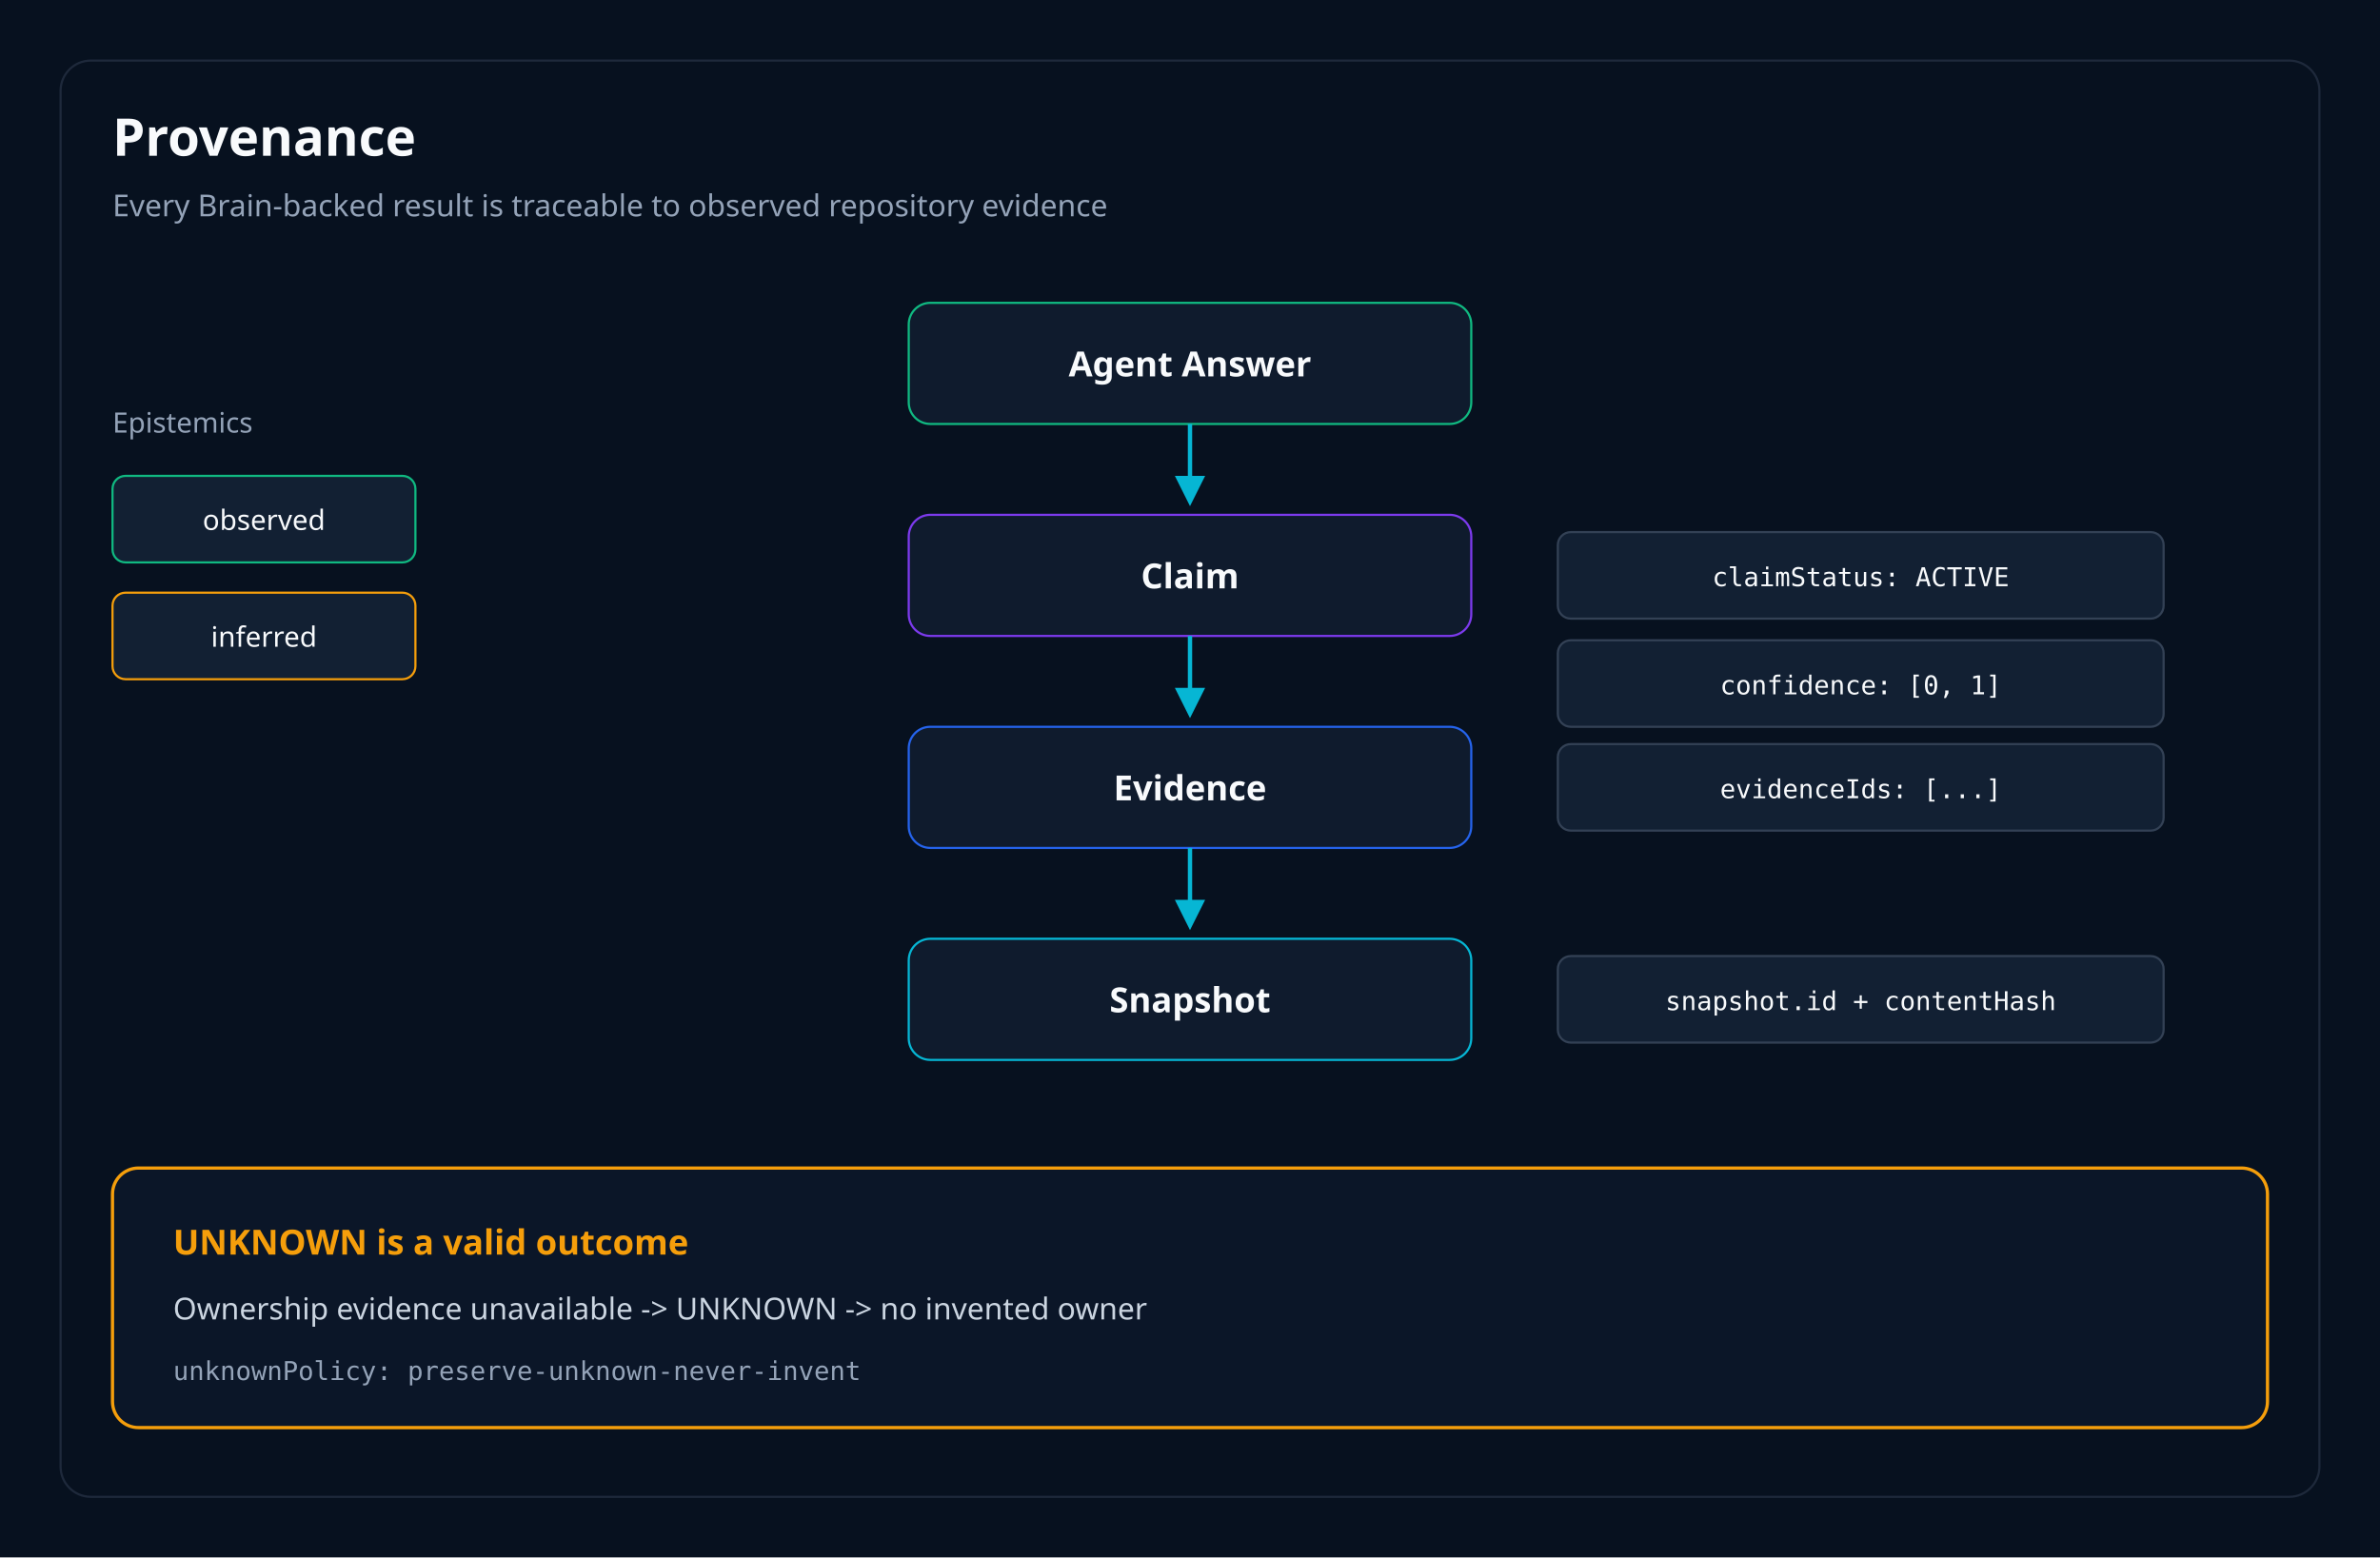
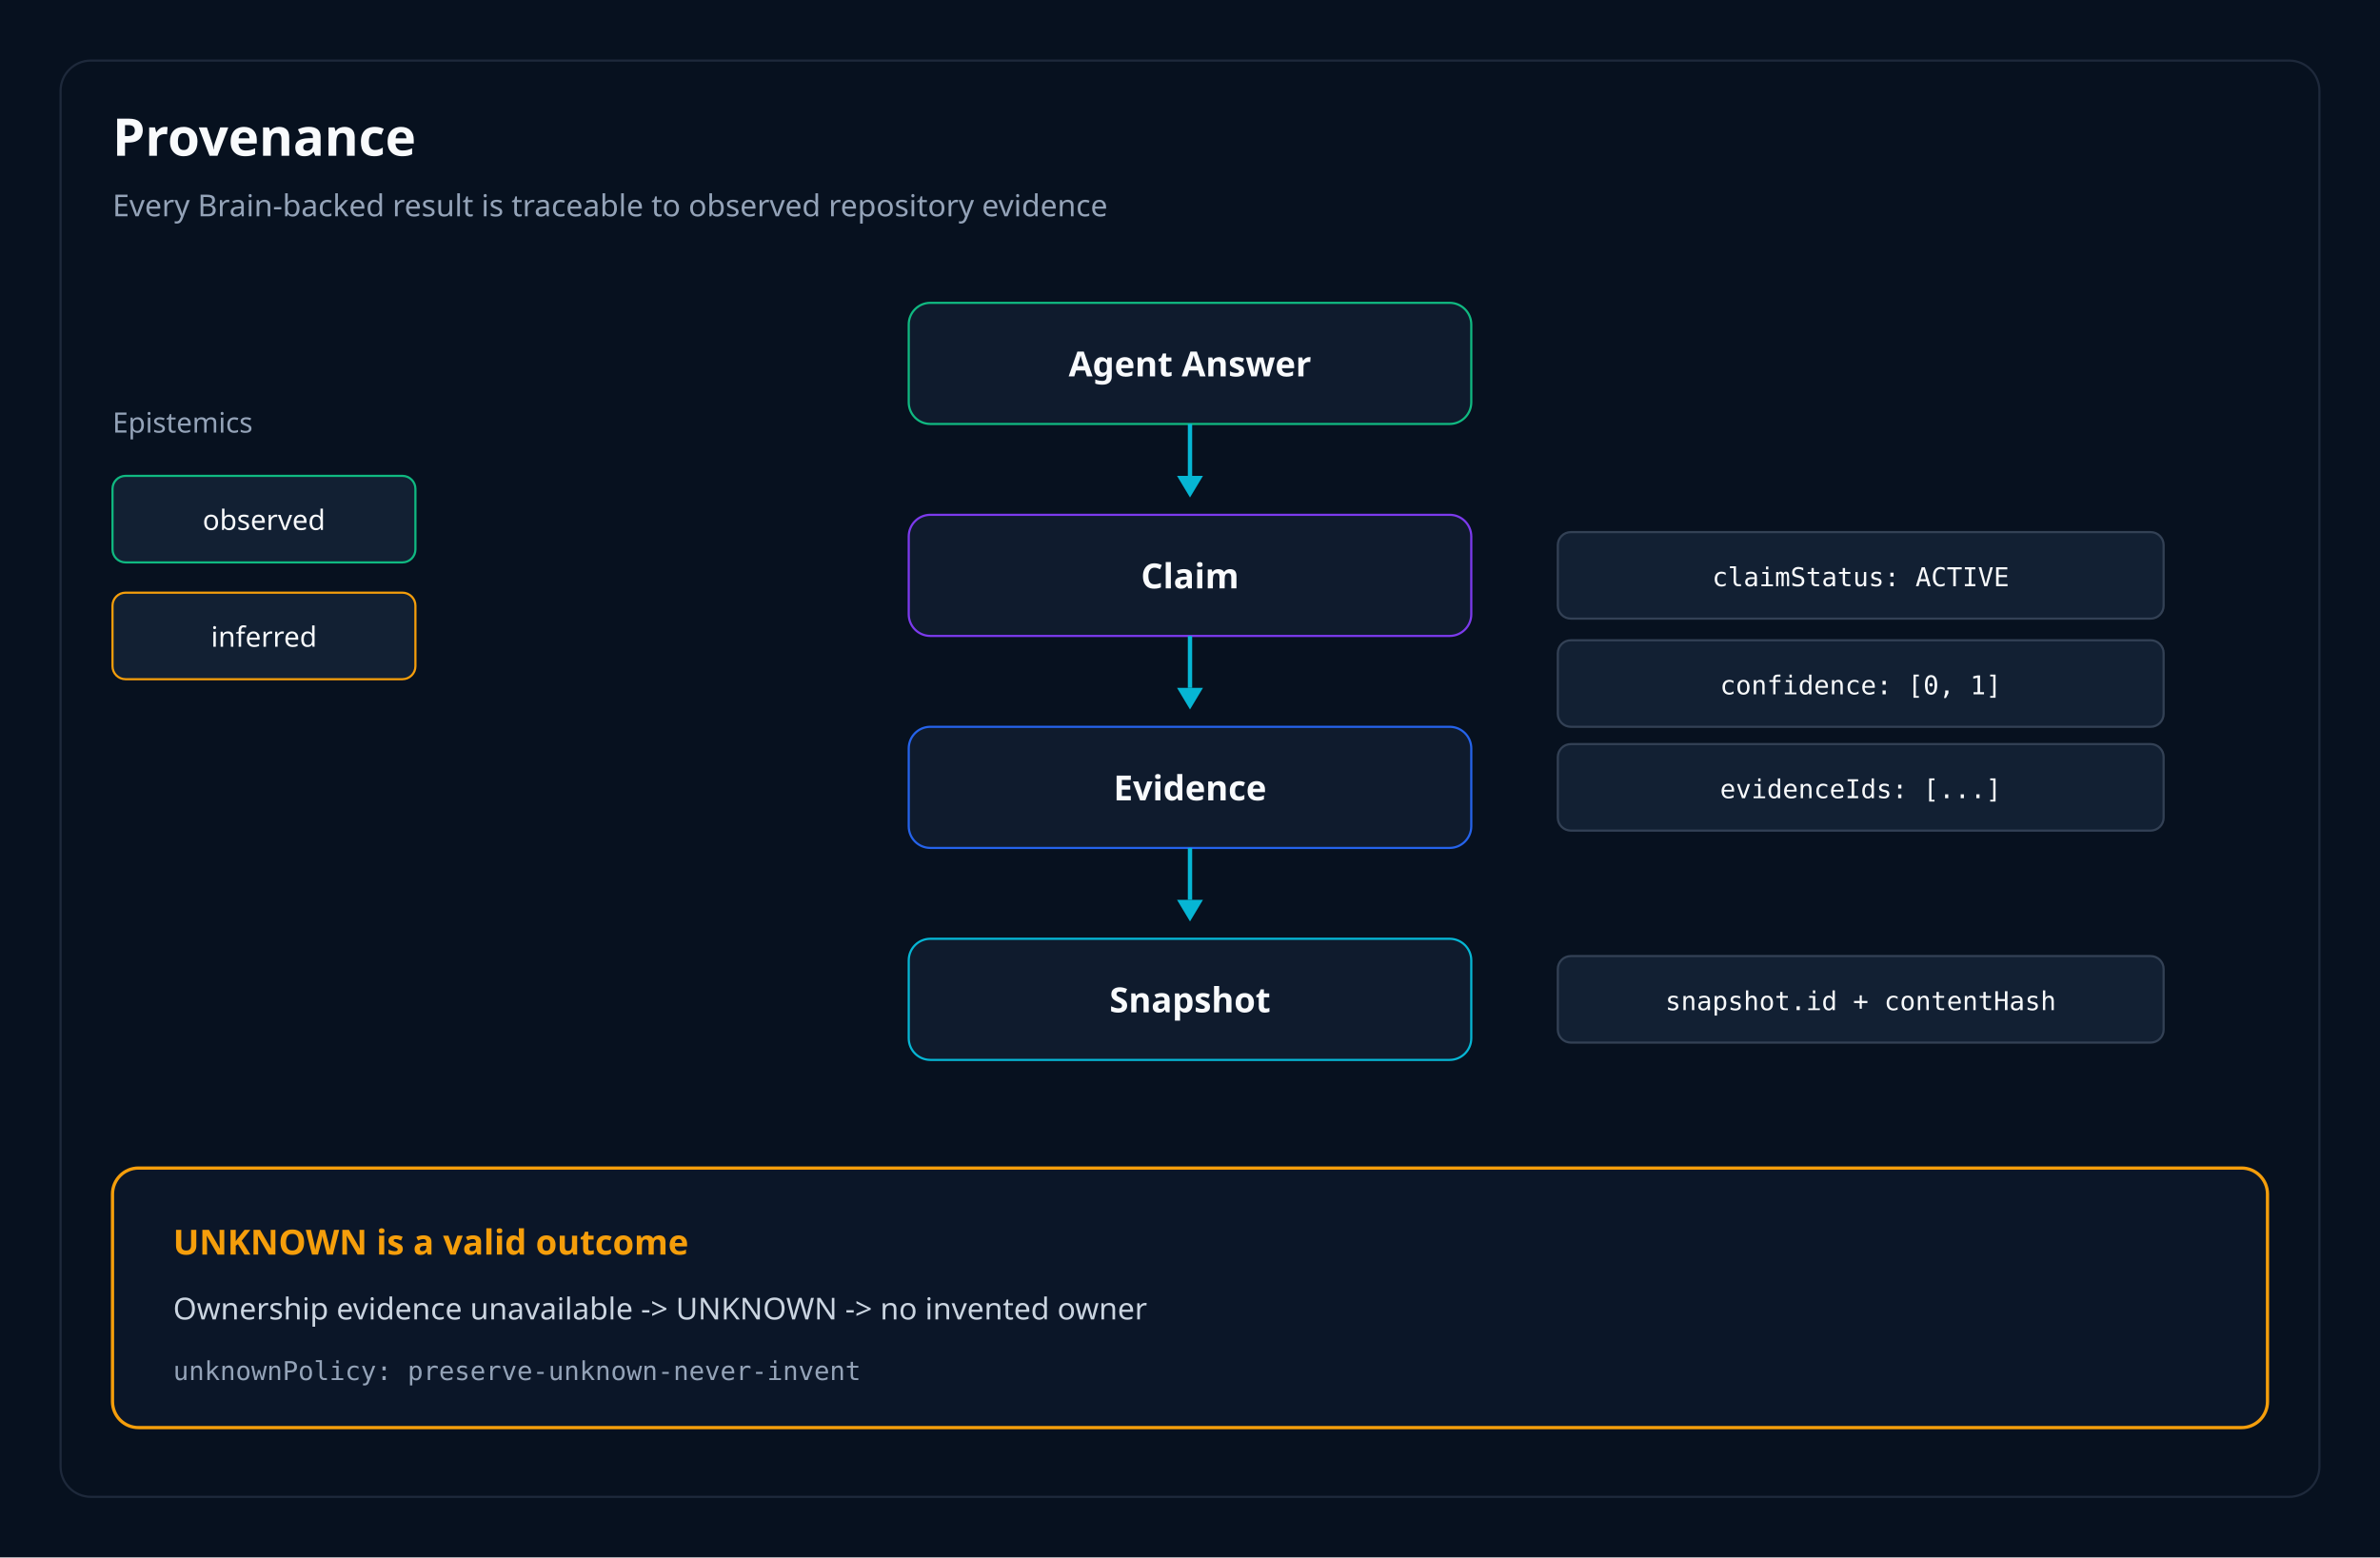
<svg xmlns="http://www.w3.org/2000/svg" width="1100" height="720" viewBox="0 0 1100 720" role="img" aria-labelledby="title desc">
-   <defs>
-     <marker id="p" markerWidth="7" markerHeight="7" refX="5" refY="3.5" orient="auto">
-       <path d="M0,0 L7,3.5 L0,7 Z" fill="#06B6D4" />
-     </marker>
-   </defs>
  <rect width="1100" height="720" fill="#07111F" />
  <rect x="28" y="28" width="1044" height="664" rx="14" fill="none" stroke="#1E293B" />
-   <text x="52" y="72" font-family="ui-sans-serif, system-ui, sans-serif" font-size="24" font-weight="700" fill="#F8FAFC">Provenance</text>
-   <text x="52" y="100" font-family="ui-sans-serif, system-ui, sans-serif" font-size="14" fill="#94A3B8">Every Brain-backed result is traceable to observed repository evidence</text>
-   <g font-family="ui-sans-serif, system-ui, sans-serif" font-weight="600">
+   <text x="52" y="72" font-family="system-ui,sans-serif" font-size="24" font-weight="700" fill="#F8FAFC">Provenance</text>
+   <text x="52" y="100" font-family="system-ui,sans-serif" font-size="14" fill="#94A3B8">Every Brain-backed result is traceable to observed repository evidence</text>
+   <g font-family="system-ui,sans-serif" font-weight="600">
    <rect x="420" y="140" width="260" height="56" rx="10" fill="#0F1B2D" stroke="#10B981" />
    <text x="550" y="174" text-anchor="middle" font-size="16" fill="#F8FAFC">Agent Answer</text>
-     <line x1="550" y1="196" x2="550" y2="230" stroke="#06B6D4" stroke-width="2" marker-end="url(#p)" />
+     <line x1="550" y1="196" x2="550" y2="220" stroke="#06B6D4" stroke-width="2" />
+     <polygon points="550,230 544,220 556,220" fill="#06B6D4" />
    <rect x="420" y="238" width="260" height="56" rx="10" fill="#0F1B2D" stroke="#7C3AED" />
    <text x="550" y="272" text-anchor="middle" font-size="16" fill="#F8FAFC">Claim</text>
-     <line x1="550" y1="294" x2="550" y2="328" stroke="#06B6D4" stroke-width="2" marker-end="url(#p)" />
+     <line x1="550" y1="294" x2="550" y2="318" stroke="#06B6D4" stroke-width="2" />
+     <polygon points="550,328 544,318 556,318" fill="#06B6D4" />
    <rect x="420" y="336" width="260" height="56" rx="10" fill="#0F1B2D" stroke="#2563EB" />
    <text x="550" y="370" text-anchor="middle" font-size="16" fill="#F8FAFC">Evidence</text>
-     <line x1="550" y1="392" x2="550" y2="426" stroke="#06B6D4" stroke-width="2" marker-end="url(#p)" />
+     <line x1="550" y1="392" x2="550" y2="416" stroke="#06B6D4" stroke-width="2" />
+     <polygon points="550,426 544,416 556,416" fill="#06B6D4" />
    <rect x="420" y="434" width="260" height="56" rx="10" fill="#0F1B2D" stroke="#06B6D4" />
    <text x="550" y="468" text-anchor="middle" font-size="16" fill="#F8FAFC">Snapshot</text>
  </g>
-   <g font-family="ui-monospace, Menlo, monospace" font-size="12" fill="#94A3B8">
+   <g font-family="ui-monospace,monospace" font-size="12">
    <rect x="720" y="246" width="280" height="40" rx="6" fill="#122033" stroke="#334155" />
    <text x="860" y="271" text-anchor="middle" fill="#F8FAFC">claimStatus: ACTIVE</text>
    <rect x="720" y="296" width="280" height="40" rx="6" fill="#122033" stroke="#334155" />
    <text x="860" y="321" text-anchor="middle" fill="#F8FAFC">confidence: [0, 1]</text>
    <rect x="720" y="344" width="280" height="40" rx="6" fill="#122033" stroke="#334155" />
    <text x="860" y="369" text-anchor="middle" fill="#F8FAFC">evidenceIds: [...]</text>
    <rect x="720" y="442" width="280" height="40" rx="6" fill="#122033" stroke="#334155" />
    <text x="860" y="467" text-anchor="middle" fill="#F8FAFC">snapshot.id + contentHash</text>
  </g>
-   <g font-family="ui-sans-serif, system-ui, sans-serif" font-size="13">
+   <g font-family="system-ui,sans-serif" font-size="13">
    <text x="52" y="200" fill="#94A3B8">Epistemics</text>
    <rect x="52" y="220" width="140" height="40" rx="6" fill="#122033" stroke="#10B981" />
    <text x="122" y="245" text-anchor="middle" fill="#F8FAFC">observed</text>
    <rect x="52" y="274" width="140" height="40" rx="6" fill="#122033" stroke="#F59E0B" />
    <text x="122" y="299" text-anchor="middle" fill="#F8FAFC">inferred</text>
  </g>
  <rect x="52" y="540" width="996" height="120" rx="12" fill="#0B1628" stroke="#F59E0B" stroke-width="1.5" />
-   <text x="80" y="580" font-family="ui-sans-serif, system-ui, sans-serif" font-size="16" font-weight="700" fill="#F59E0B">UNKNOWN is a valid outcome</text>
-   <text x="80" y="610" font-family="ui-sans-serif, system-ui, sans-serif" font-size="14" fill="#CBD5E1">Ownership evidence unavailable -&gt; UNKNOWN -&gt; no invented owner</text>
-   <text x="80" y="638" font-family="ui-monospace, Menlo, monospace" font-size="12" fill="#94A3B8">unknownPolicy: preserve-unknown-never-invent</text>
+   <text x="80" y="580" font-family="system-ui,sans-serif" font-size="16" font-weight="700" fill="#F59E0B">UNKNOWN is a valid outcome</text>
+   <text x="80" y="610" font-family="system-ui,sans-serif" font-size="14" fill="#CBD5E1">Ownership evidence unavailable -&gt; UNKNOWN -&gt; no invented owner</text>
+   <text x="80" y="638" font-family="ui-monospace,monospace" font-size="12" fill="#94A3B8">unknownPolicy: preserve-unknown-never-invent</text>
</svg>
